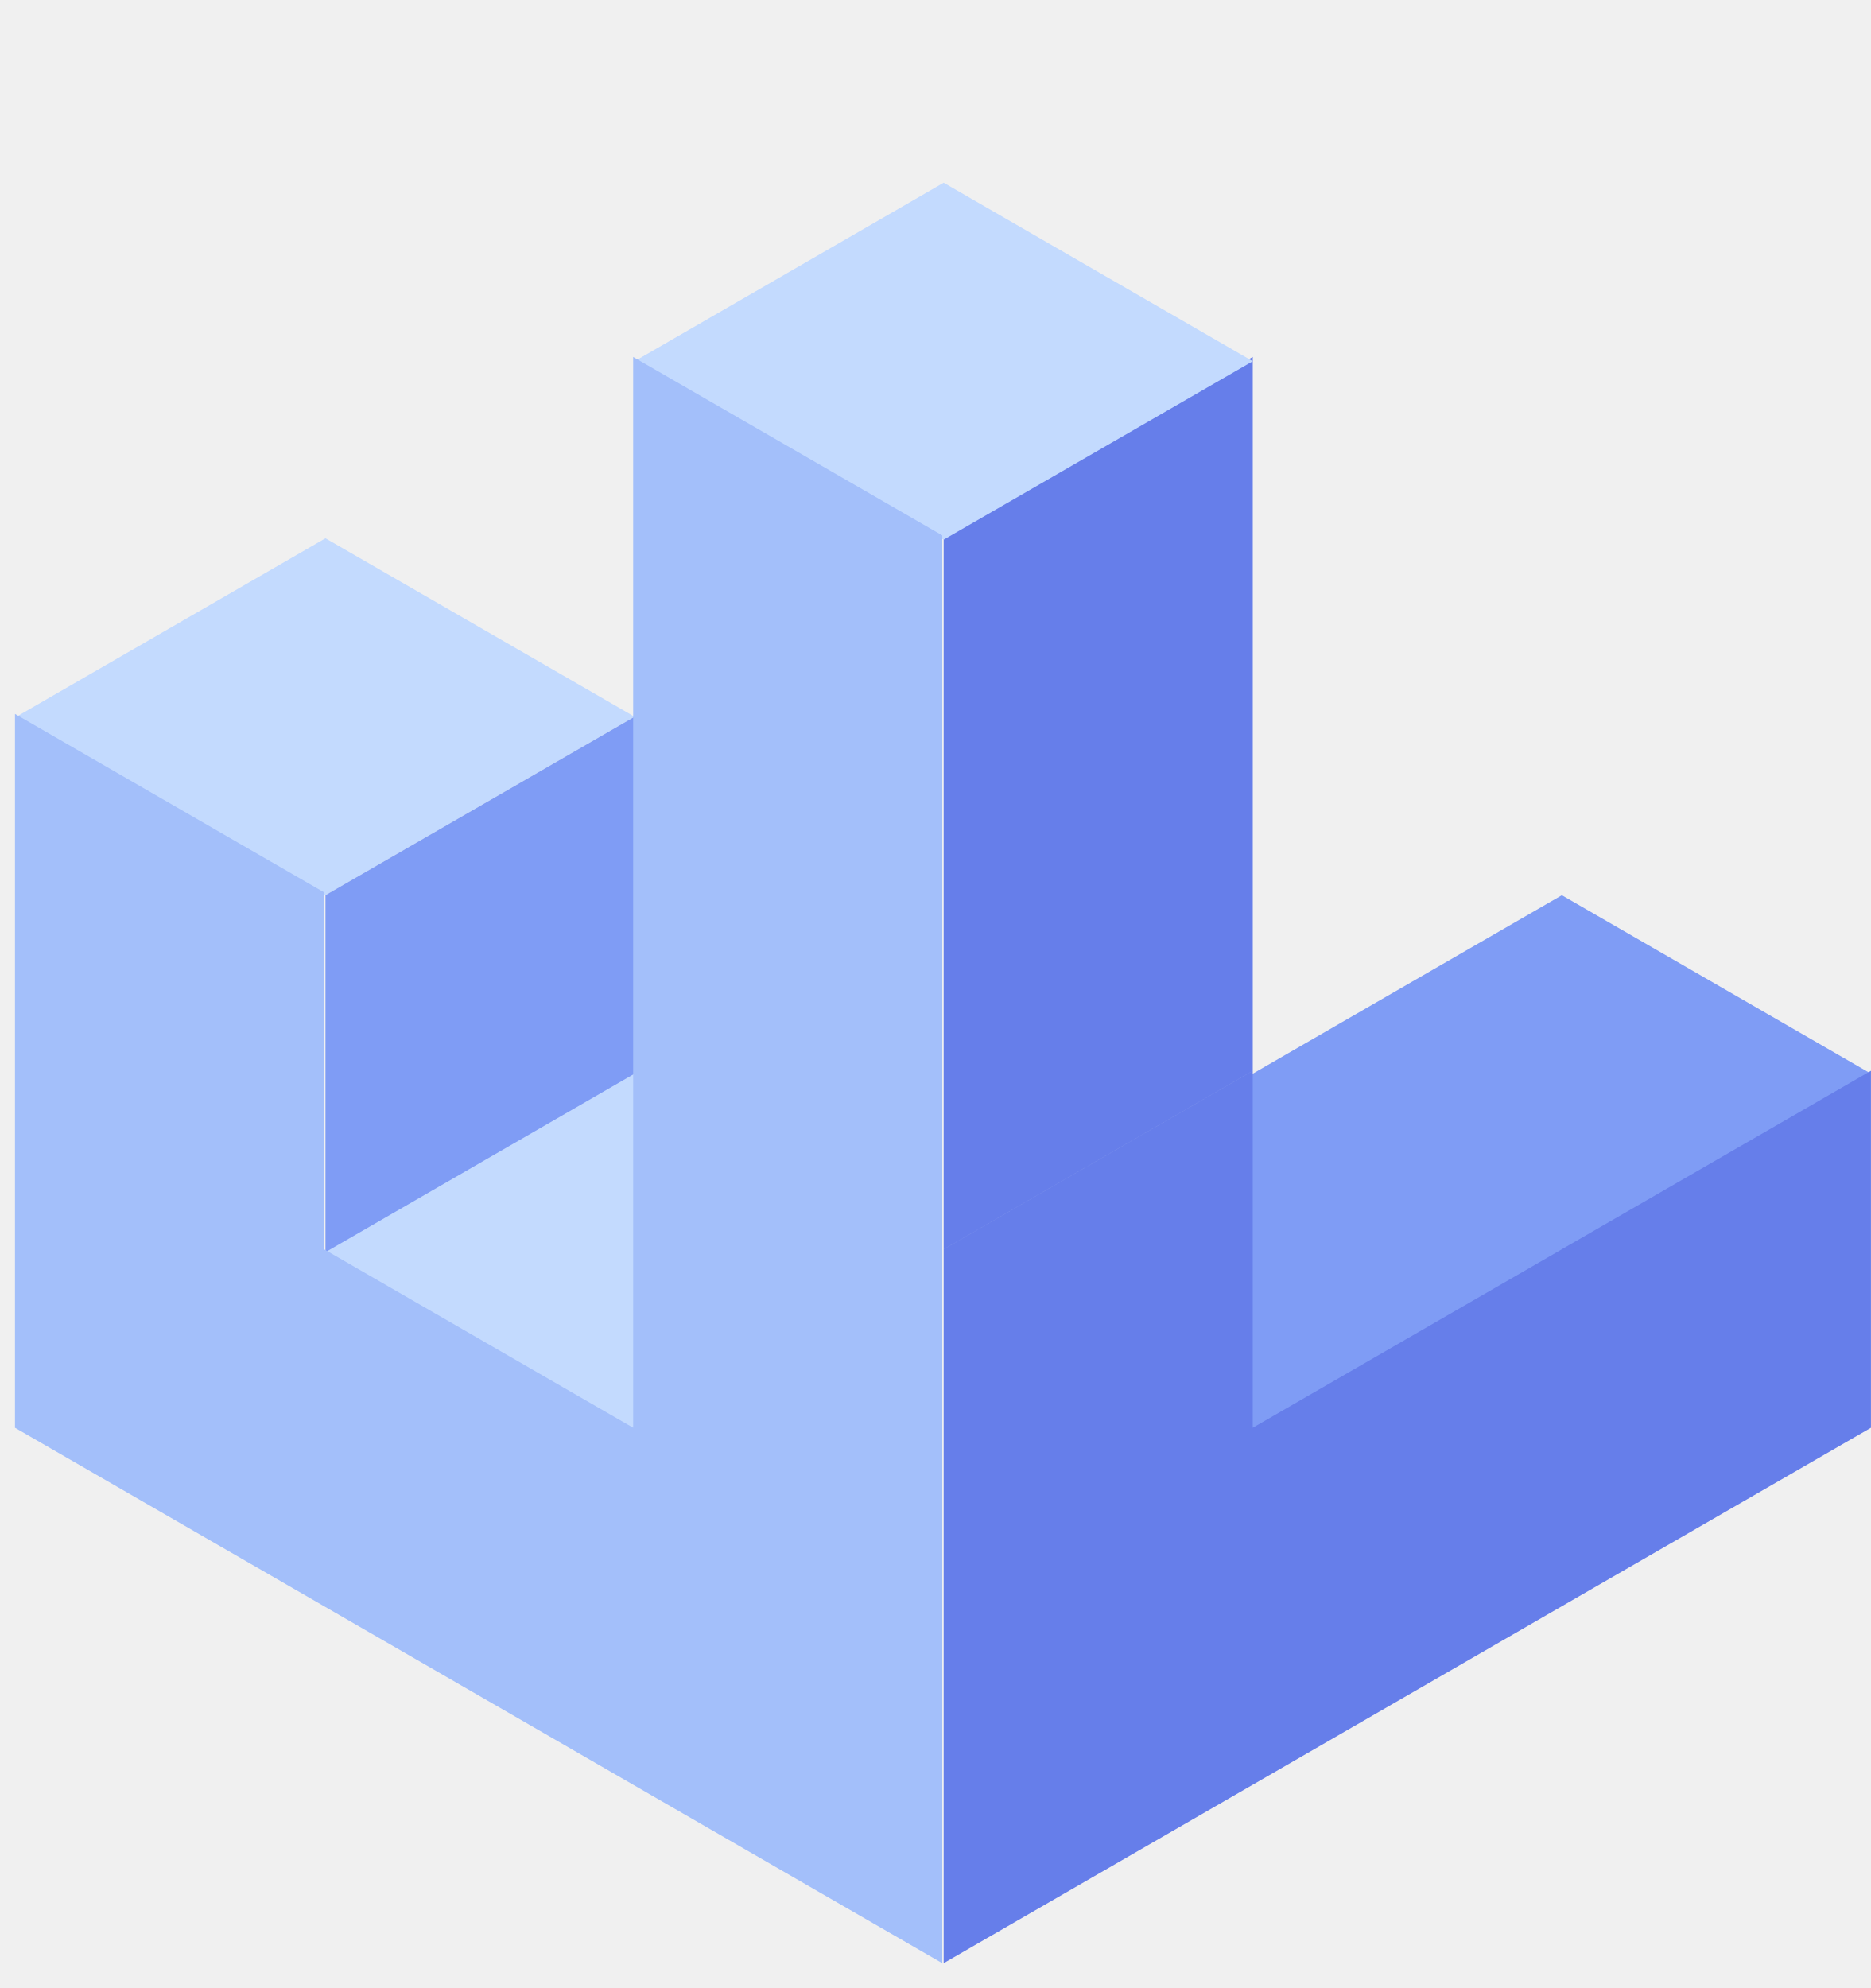
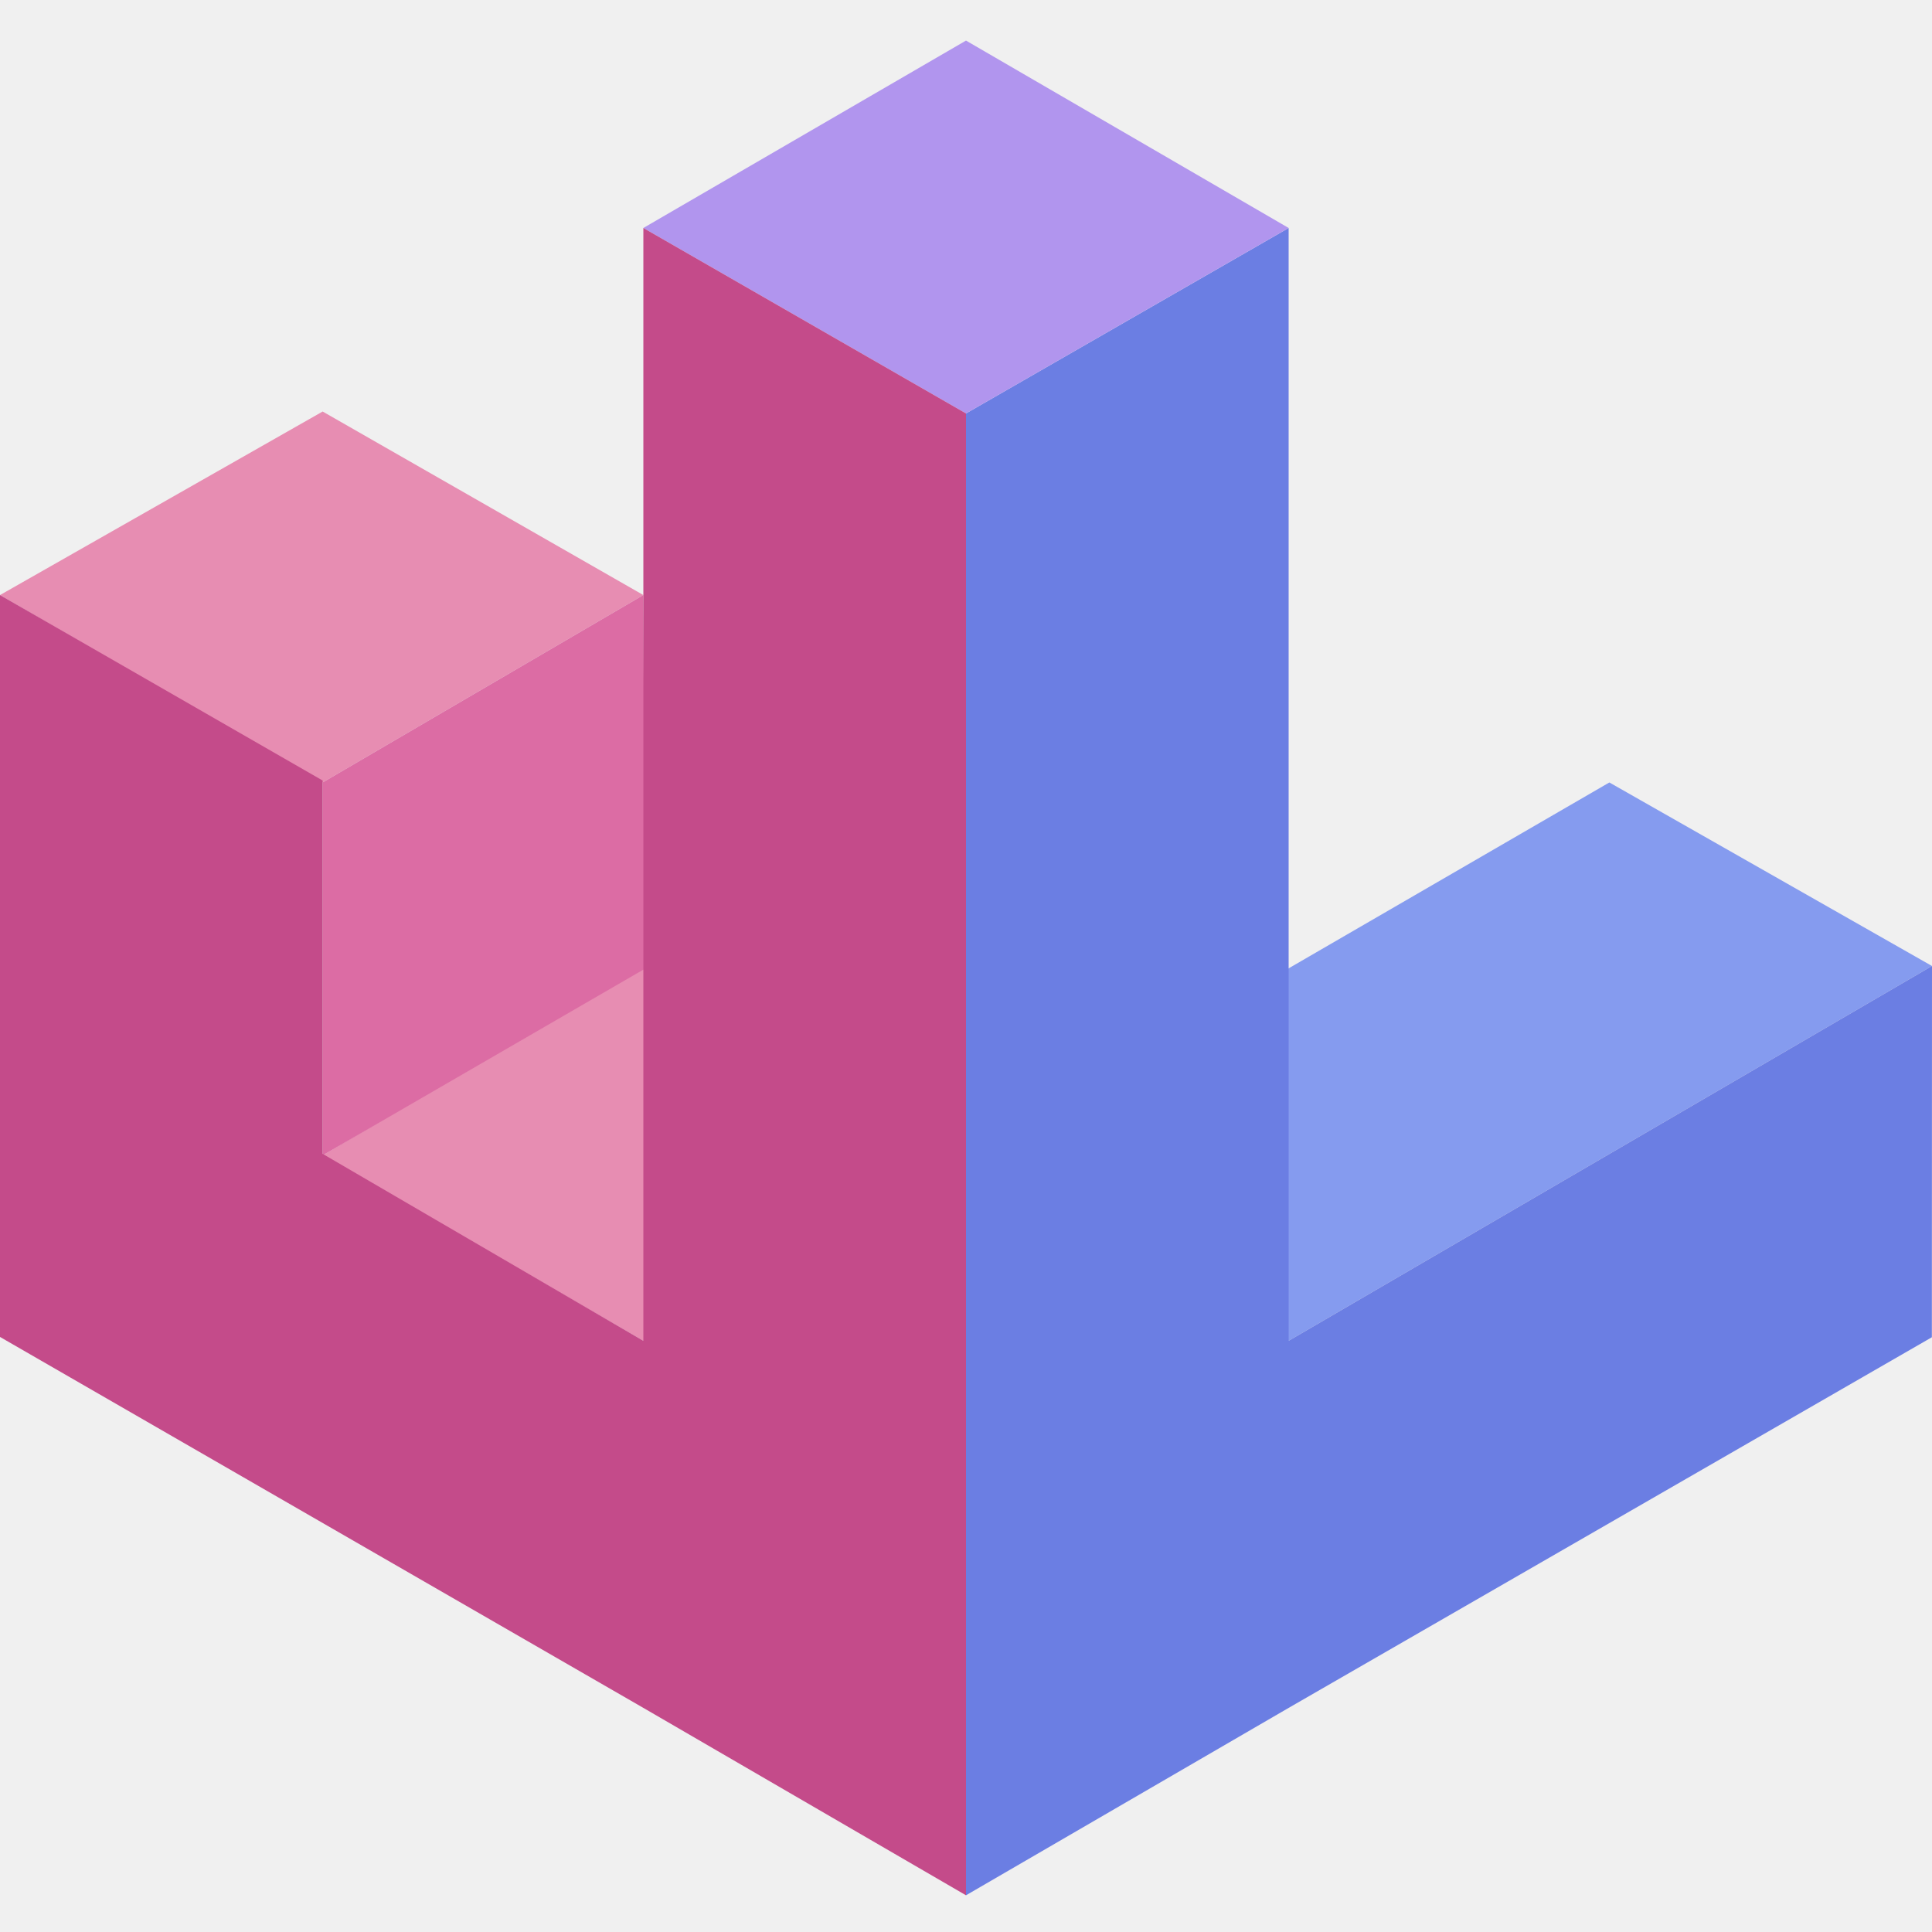
- <svg xmlns="http://www.w3.org/2000/svg" width="48" height="51" fill="none">
-   <path fill="#7F9CF5" d="M24.21 32.123l15.86-9.157L48 27.544l-15.86 9.157z" />
-   <path fill-rule="evenodd" clip-rule="evenodd" d="M32.14 9.157l-7.93 4.578V32.05l7.93-4.578V9.157zm-7.93 22.892l7.93-4.578v18.314l-7.93 4.578V32.05zm15.86 0l-7.93 4.579v9.157l7.93-4.579L48 36.628V27.47l-7.93 4.578z" fill="#667EEA" />
-   <path fill="#C3DAFE" d="M24.21 4.688l7.93 4.579-7.93 4.578-7.93-4.578zM8.35 13.809l7.93 4.578-7.93 4.579-7.93-4.579zM16.243 27.544l7.93 4.579-7.93 4.578-7.93-4.579z" />
-   <path fill="#7F9CF5" d="M8.35 22.965l7.93-4.578v9.157l-7.93 4.579z" />
-   <path fill-rule="evenodd" clip-rule="evenodd" d="M16.244 9.157l7.93 4.578v36.628l-7.93-4.578V9.157zm0 27.47l-7.93-4.578v-9.157l-7.93-4.578v18.314l7.93 4.578 7.93 4.579v-9.157z" fill="#A3BFFA" />
+ <svg xmlns="http://www.w3.org/2000/svg" width="1000" height="1000" viewBox="0 0 1000 1000" fill="none">
+   <g clip-path="url(#clip0)">
+     <path d="M500 598L833 405L1000 500L667 694L500 598Z" fill="#859BEF" />
+     <path fill-rule="evenodd" clip-rule="evenodd" d="M667 118L500 214L500 981L667 884L999.924 692.161L1000 500L667 694L667 118Z" fill="#6B7EE3" />
+     <path d="M500 21L667 118L500 214.001L333 118L500 21Z" fill="#B195EE" />
+     <path d="M167 213L333 308.001L167 405L-3.92416e-05 308.001L167 213Z" fill="#E78DB2" />
+     <path d="M333 500L499.58 597.554L333 693.999L167 597.999L333 500Z" fill="#E78DB2" />
+     <path d="M167 405L333 308L333.821 501.408L167 598L167 405Z" fill="#DC6CA4" />
+     <path fill-rule="evenodd" clip-rule="evenodd" d="M500 214L333 118L333 694L167 597.227L167 404L-8.43052e-06 308L-1.26604e-05 500L-1.26575e-05 692L333 884L333 694L333 884L500 981L500 214Z" fill="#C44B8A" />
+   </g>
+   <defs>
+     <clipPath id="clip0">
+       <rect width="1000" height="1000" fill="white" />
+     </clipPath>
+   </defs>
</svg>
